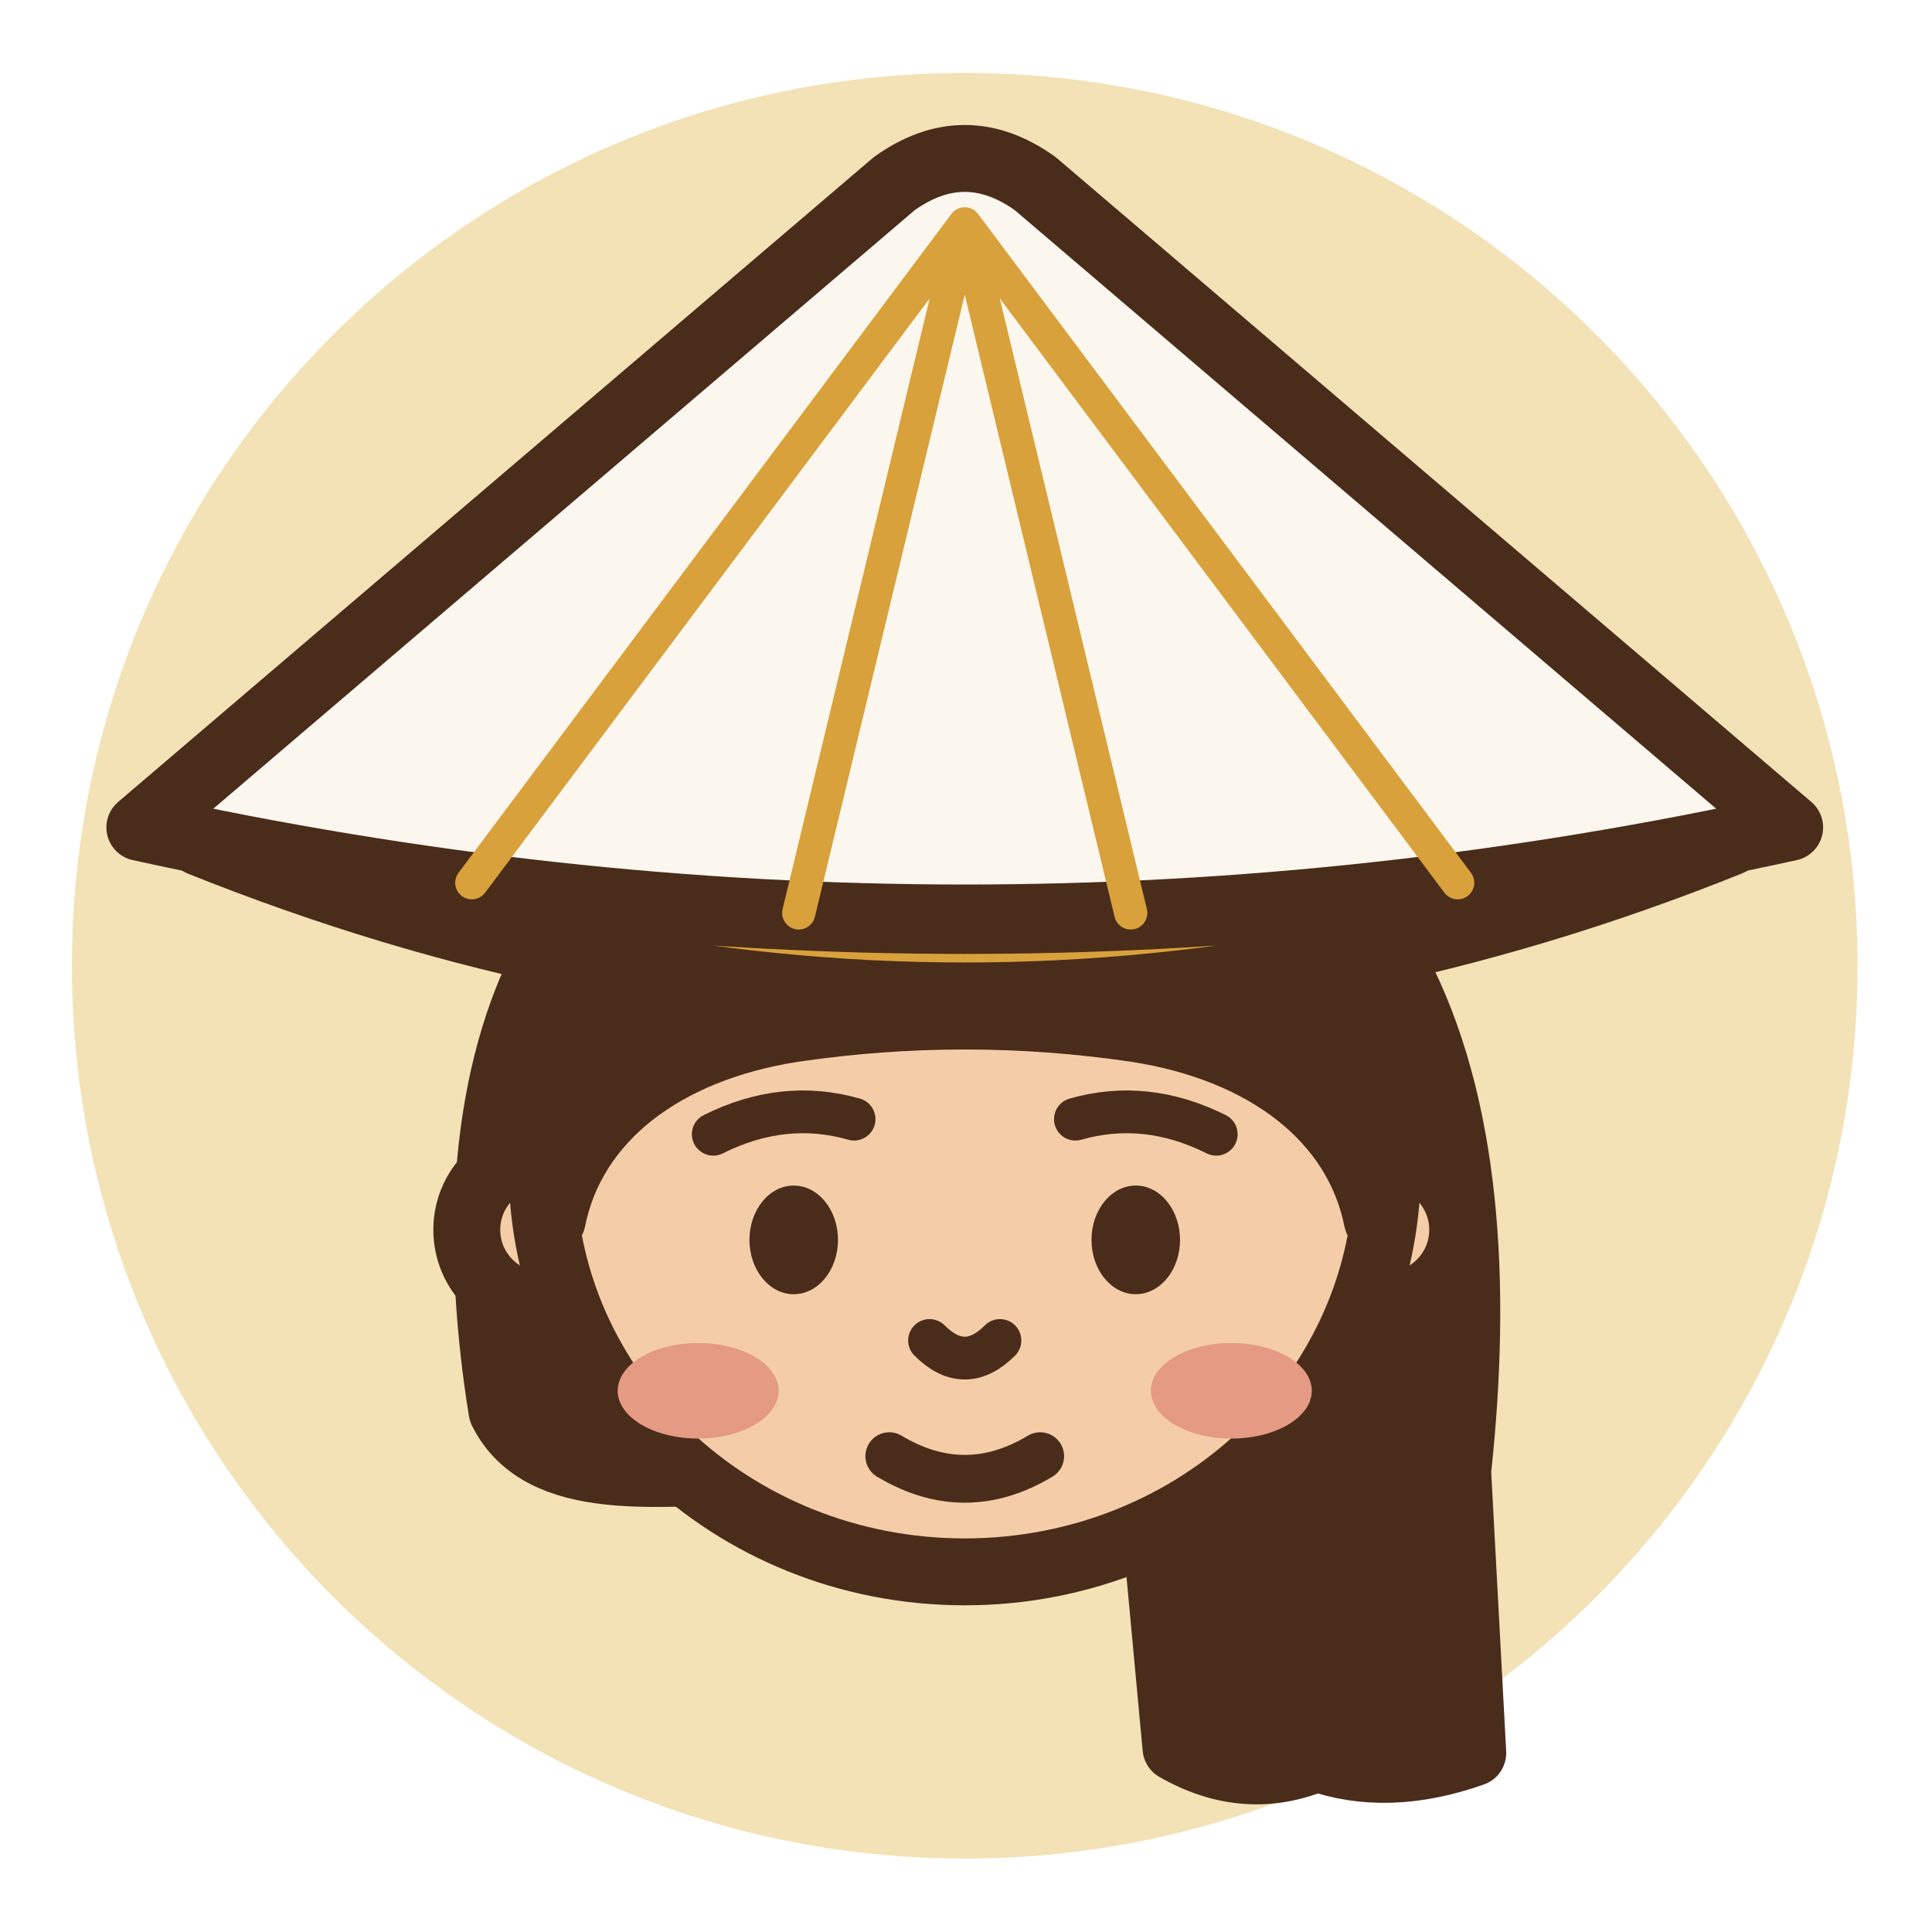
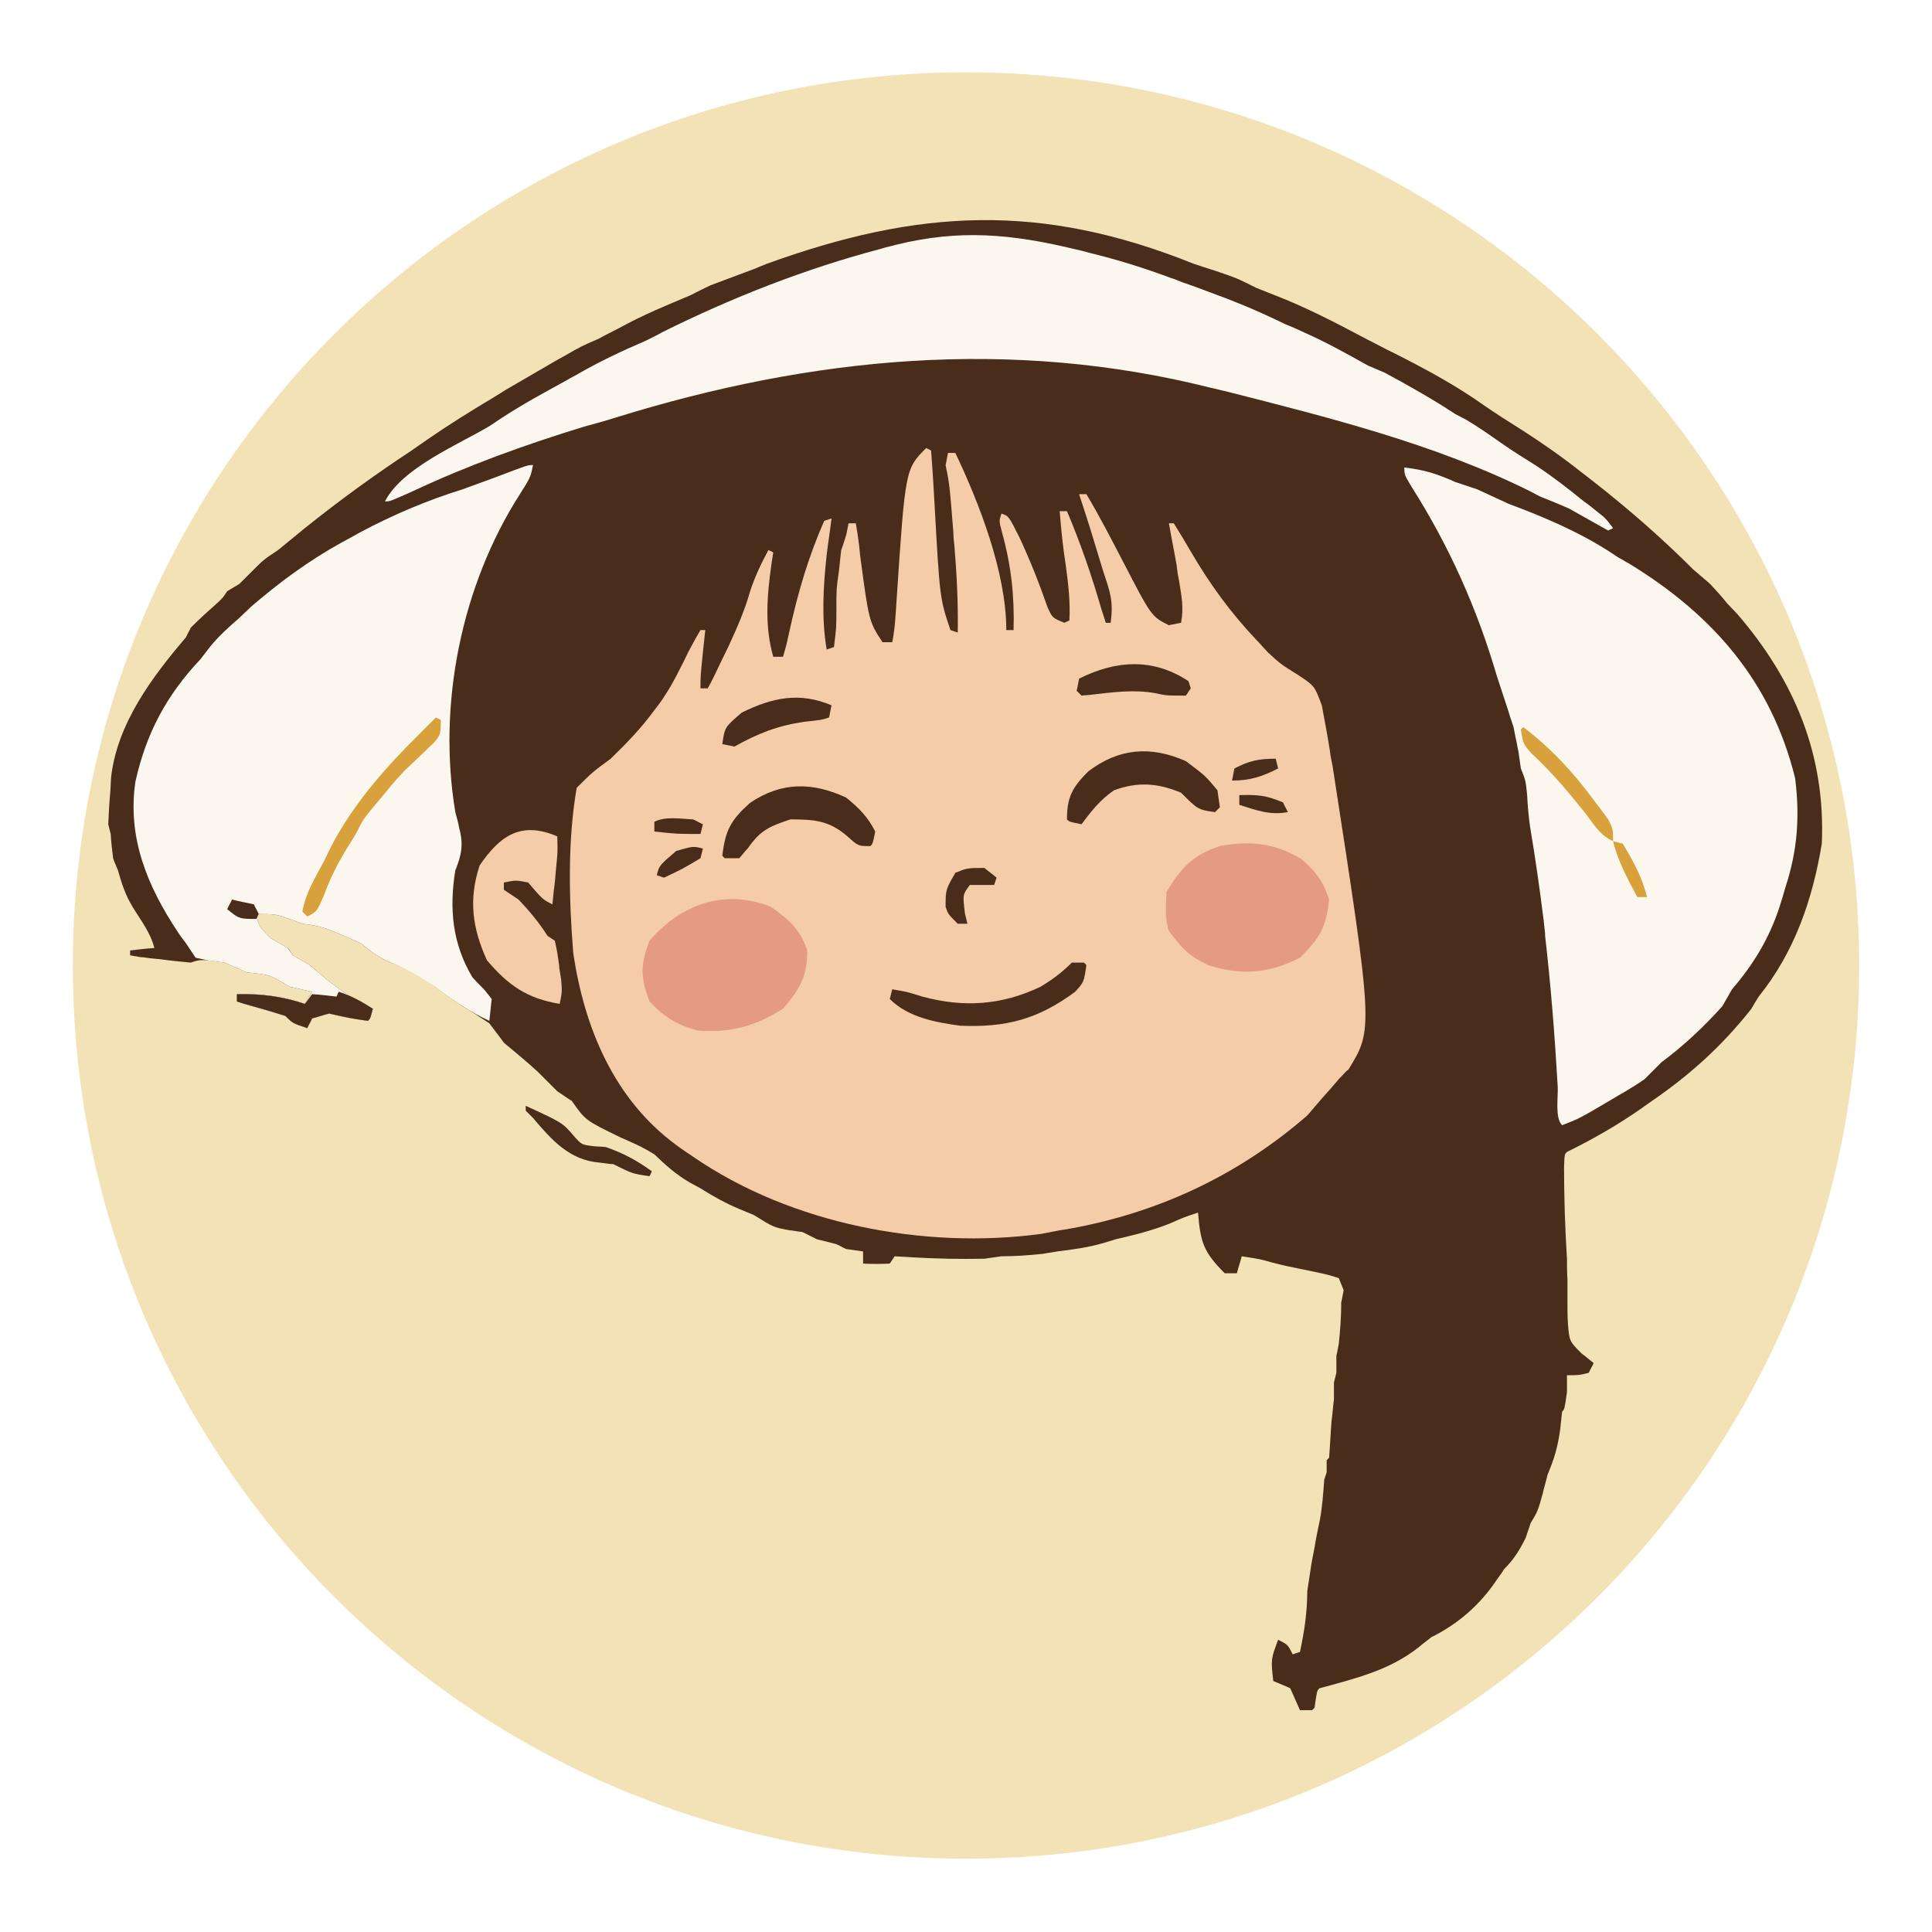
- <svg xmlns="http://www.w3.org/2000/svg" viewBox="64.2 7.5 384.1 384.1">
-   <circle cx="256" cy="199.5" r="177.5" fill="#F2E2B6" />
-   <g stroke="#4A2C1A" stroke-linejoin="round" stroke-linecap="round">
-     <g stroke-width="13.3">
-       <path d="M164 288C154 226 166 156 256 154C346 156 362 226 354 300L357 356Q340 362 326 357Q312 363 298 355L294 312L214 300C196 300 172 304 164 288Z" fill="#4A2C1A" />
-       <circle cx="172" cy="252" r="15" fill="#F4CDA8" />
-       <circle cx="340" cy="252" r="15" fill="#F4CDA8" />
-       <ellipse cx="256" cy="240" rx="84" ry="80" fill="#F4CDA8" />
-       <path d="M174 250C170 186 210 158 256 158C302 158 342 186 338 250C334 230 316 216 290 212Q256 207 222 212C196 216 178 230 174 250Z" fill="#4A2C1A" />
-       <path d="M206 233Q220 226 234 230M278 230Q292 226 306 233" fill="none" stroke-width="8.5" />
-       <g>
-         <ellipse cx="222" cy="254" rx="8.8" ry="10.8" fill="#4A2C1A" stroke="none" />
-         <ellipse cx="290" cy="254" rx="8.8" ry="10.8" fill="#4A2C1A" stroke="none" />
-       </g>
-       <path d="M249 274Q256 281 263 274" fill="none" stroke-width="8.5" />
-       <path d="M241 297Q256 306 271 297" fill="none" stroke-width="9.5" />
-       <ellipse cx="203" cy="284" rx="16" ry="9.5" fill="#E59A84" stroke="none" />
-       <ellipse cx="309" cy="284" rx="16" ry="9.5" fill="#E59A84" stroke="none" />
-       <path d="M104 175Q256 236 408 175Q256 206 104 175Z" fill="#D9A13B" />
-       <path d="M92 172Q256 208 420 172L270 44Q256 34 242 44Z" fill="#FBF7EE" />
-       <path d="M256 52L158 183M256 52L223 189M256 52L289 189M256 52L354 183" fill="none" stroke="#D9A13B" stroke-width="6.6" />
+ <svg xmlns="http://www.w3.org/2000/svg" viewBox="62.7 -5.3 398 398">
+   <circle cx="261.7" cy="193.6" r="184" fill="#F2E2B6" />
+   <g>
+     <g>
+       <path d="M308.5 49c1.5.5 3 1 4.6 1.5 4.4 1.5 4.4 1.5 8.4 3.5 1 .4 2 .8 3 1.2 6.9 2.6 13.4 6 20 9.5 1.8.9 3.6 1.9 5.5 2.8 6.3 3.2 12.5 6.5 18.4 10.7 2.6 1.8 5.3 3.5 8 5.2 4.2 2.7 8.2 5.5 12.1 8.6.7.5 1.4 1.1 2.2 1.7 7.3 5.7 14.2 11.7 20.8 18.3 1.2 1 2.3 2 3.5 3 1.2 1.3 2.4 2.6 3.5 4 .7.7 1.4 1.5 2.1 2.2 11.8 13.7 18.2 29.1 17.4 47.3-1.9 11.5-5.6 22.3-13 31.5-.5.8-1 1.6-1.5 2.5-5.9 7.5-12.6 13.6-20.5 19-.8.6-1.6 1.1-2.4 1.7-4.9 3.4-9.8 6.2-15.1 8.8-.5.5-.5.5-.6 3 0 6.3.2 12.6.6 19 0 1.4 0 2.8.1 4.2 0 1.6 0 3.1 0 4.7 0 1.5 0 2.9.1 4.5.3 3.6.3 3.6 2.8 6.1.4.3.4.3 2.5 2-.3.7-.7 1.3-1 2-2 .5-2 .5-4.5.5 0 1.2 0 2.3 0 3.5-.5 3.5-.5 3.5-1 4-.1 1.2-.3 2.5-.4 3.7-.5 3.6-1.2 6-2.6 9.3-.3 1.3-.7 2.6-1 3.9-1 3.6-1 3.6-2.5 6.1-.3 1-.7 2-1 3-1.3 2.6-2.4 4.4-4.5 6.5-.2.4-.2.4-1.5 2.2-3.4 5.1-8 9.1-13.5 11.8-.8.7-1.7 1.3-2.5 2-6 4.8-13.2 6.5-20.5 8.5-.5.5-.5.5-1 4-.2.2-.3.3-.5.5-.8 0-1.6 0-2.5 0-.3-.7-.3-.7-2-4.5-.6-.3-.6-.3-3.5-1.5-.5-4.5-.5-4.5 1-8.5 2 1 2 1 3 3 .5-.2 1-.3 1.5-.5.9-4.2 1.5-8.2 1.5-12.5.3-2 .6-4 .9-5.9.2-1.1.4-2.1.6-3.1.3-1.9.7-3.8 1.1-5.7.5-2.7.7-5.5.9-8.3.2-.5.3-1 .5-1.5 0-.8 0-1.6 0-2.5.2-.2.3-.3.5-.5.2-2.5.3-5 .5-7.5.2-1.5.3-3 .5-4.5 0-1.2 0-2.3 0-3.5.2-.7.3-1.3.5-2 0-1.2 0-2.3 0-3.5.2-.8.3-1.6.5-2.5.3-2.9.5-5.6.5-8.5.2-.8.3-1.6.5-2.5-.3-.8-.7-1.7-1-2.5-2.2-.7-2.2-.7-5-1.3-5.9-1.2-5.9-1.2-8.7-1.9-2.4-.7-2.4-.7-6.3-1.3-.3 1.2-.7 2.3-1 3.5-.8 0-1.7 0-2.5 0-4.4-4.4-5-6.4-5.5-12.5-3 1-3 1-5.7 2.2-3.7 1.5-7.4 2.4-11.3 3.3-.8.3-1.7.5-2.6.8-3.1.9-6.2 1.3-9.4 1.7-1 .2-2 .3-3 .5-2.9.3-5.6.5-8.5.5-1.2.2-2.3.3-3.5.5-5.1.1-10 0-15.1-.3-1.1-.1-2.2-.1-3.4-.2-.3.5-.7 1-1 1.5-1.8.1-3.7.1-5.5 0 0-.8 0-1.7 0-2.5-1.2-.2-2.3-.3-3.5-.5-.7-.3-1.3-.7-2-1-1.3-.3-2.6-.7-4-1-1-.5-2-1-3-1.5-1-.1-1.9-.3-2.9-.4-3.1-.6-3.1-.6-7.1-3.1-1-.4-1.9-.8-2.9-1.2-2.9-1.2-5.4-2.6-8.1-4.3-.7-.4-1.5-.8-2.2-1.2-2.8-1.6-5-3.6-7.3-5.8-2.5-1.5-2.5-1.5-7-3.5-7.2-3.5-7.2-3.5-10-7.5-.5-.3-.5-.3-3-2-1.3-1.3-2.7-2.7-4-4-2.3-2.1-4.6-4-7-6-.5-.7-.5-.7-3-4-1.8-1.2-3.6-2.4-5.5-3.5-2.5-1.7-5-3.5-7.4-5.3-2.8-1.8-5.5-3-8.6-4.2-2.5-1.5-2.5-1.5-5-3.5-7.7-3.4-7.7-3.4-12-4-.9-.3-1.8-.7-2.7-1-2.8-1-2.8-1-6.8-1 .5 2.5.5 2.5 3 5 1.2.7 2.3 1.3 3.5 2 .2.2.2.2 1 1.5 1.2.7 2.3 1.3 3.5 2 1.2 1 2.3 2 3.5 3 4 3 4 3 7 4.6.8.4 1.7.9 2.5 1.4-.5 2-.5 2-1 2.5-3.5-.5-3.5-.5-8-1.5-1.2.3-2.3.7-3.5 1-.3.7-.7 1.3-1 2-3-1-3-1-4.5-2.5-2.8-.9-5.6-1.7-8.5-2.5-.5-.2-1-.3-1.5-.5 0-.5 0-1 0-1.5 5-.1 9.2.4 14 2 .5-.8 1-1.7 1.5-2.5-1.5-.3-3-.7-4.5-1-.7-.4-1.5-.8-2.3-1.3-2.2-1.2-2.2-1.2-6.7-1.7-1.5-.7-3-1.3-4.5-2-4.9-.7-4.9-.7-7 0-2.1-.2-4.2-.4-6.3-.7-1.2-.1-2.3-.2-3.5-.4-.5 0-.5 0-2.7-.4 0-.3 0-.7 0-1 1.7-.2 3.3-.4 5-.5-.8-3.2-2.8-5.7-4.5-8.5-1.5-2.5-2.2-4.7-3-7.5-.3-.8-.7-1.6-1-2.5-.2-1.7-.4-3.3-.5-5-.2-.7-.3-1.3-.5-2 .1-2.1.2-4.3.4-6.4.1-1.1.1-2.3.2-3.4 1.3-11 8.4-20.5 15.4-28.7.3-.7.7-1.3 1-2 1.5-1.5 3-2.9 4.6-4.3 1.9-1.7 1.9-1.7 2.9-3.2.8-.5 1.7-1 2.5-1.5.8-.8 1.6-1.6 2.5-2.5 2.5-2.5 2.5-2.5 5.5-4.5 1.8-1.5 3.7-3 5.5-4.5 7.1-5.7 14.4-11 22-16 1.1-.8 2.2-1.5 3.3-2.3 4.5-3.1 9-5.9 13.7-8.7.8-.5 1.6-1 2.4-1.5 2.9-1.7 5.7-3.3 8.6-5 1.2-.7 2.4-1.4 3.7-2.1 3.3-1.9 3.3-1.9 6.8-3.4 1.4-.8 2.9-1.5 4.4-2.3 4.7-2.6 9.6-4.6 14.6-6.7 1.3-.7 2.6-1.3 4-2 2.7-1 5.3-2 8-3 .6-.2.6-.2 3.5-1.4 31.4-11.4 56.6-12.7 88-.1z" fill="#4A2C1A" />
+       <path d="M253.5 87c.2.1.2.1 1 .5.3 3.6.5 7.2.7 10.7 1.1 19.8 1.1 19.8 3.3 26.3.5.2 1 .3 1.5.5.1-6-.2-12-.7-18-.1-.8-.2-1.7-.2-2.6-.8-10-.8-10-1.6-13.9.2-.8.3-1.7.5-2.5.5 0 1 0 1.5 0 5 10.5 10.5 24.7 10.5 36.5.5 0 1 0 1.5 0 .2-7-.5-13.4-2.4-20.2-.6-2.3-.6-2.3-.1-3.8 1.5.5 1.5.5 3.7 4.9 2.2 4.7 4.1 9.5 5.8 14.4 1 2.2 1 2.2 3.5 3.2.3-.2.7-.3 1-.5.2-3.7-.2-7.3-.7-11-.6-3.8-1-7.6-1.3-11.5.5 0 1 0 1.5 0 2.8 6.6 5.1 13.3 7.1 20.2.3.9.6 1.9.9 2.8.3 0 .7 0 1 0 .6-4.5-.1-6.3-1.5-10.5-.6-2-1.2-3.9-1.8-5.9-1-3.4-2.1-6.7-3.2-10.1.5 0 1 0 1.5 0 2.7 4.5 5.1 9.2 7.5 13.8 5.9 11.4 5.9 11.4 9.5 13.2.4-.1.4-.1 2.5-.5.6-3.1.1-5.4-.4-8.6-.2-1-.4-2.1-.5-3.2-.5-2.9-1.1-5.8-1.6-8.7.3 0 .7 0 1 0 1.2 1.9 2.4 3.9 3.5 5.8 3.9 6.7 8.2 12.6 13.5 18.2.4.4.4.4 2.3 2.5 2.7 2.5 2.7 2.5 6.4 4.8 3.3 2.2 3.3 2.2 4.8 6.2.6 3.2 1.2 6.4 1.7 9.6.1.9.3 1.9.5 2.8 8.4 54.3 8.4 54.3 3.3 62.6-.4.3-.4.3-2 2-.6.7-1.2 1.4-1.8 2.1-.5.6-1.1 1.2-1.7 1.9-1 1.2-2 2.3-3 3.5-14.4 12.5-31.2 20.3-50 23.5-.8.1-.8.1-4.9.9-24 3.2-51.4-2-71.6-15.9-1.2-.8-2.4-1.6-3.6-2.5-12.7-9.4-18.8-24-21.1-39.4-.9-11.1-1.2-23.1.7-34.1 3.2-3.2 3.2-3.2 7-6 3.3-3.2 6.3-6.3 9-10 .6-.8 1.2-1.5 1.7-2.3 2.1-3.1 3.7-6.4 5.3-9.7.8-1.5 1.6-3 2.5-4.5.3 0 .7 0 1 0-.2 1.5-.3 3-.5 4.6-.5 4.9-.5 4.9-.5 7.4.5 0 1 0 1.5 0 .9-1.6 1.7-3.3 2.5-5 .6-1.2 1.2-2.5 1.8-3.7 1.7-3.7 3.3-7.3 4.4-11.2 1-3.1 2.3-5.8 3.8-8.6.3.2.7.3 1 .5-.1.8-.3 1.7-.4 2.6-.9 6.3-1.4 12.7.4 18.9.7 0 1.3 0 2 0 .7-2.4.7-2.4 1.4-5.6 1.7-7.7 3.9-15.2 7.1-22.4.5-.2 1-.3 1.5-.5-.3 2.5-.7 5-1 7.5-.7 6.4-1.1 13.1 0 19.5.5-.2 1-.3 1.5-.5.5-4 .5-4 .5-8 0-4 0-4 .5-7.5.2-1.5.3-3 .5-4.5.2-.5.2-.5 1-3 .2-.8.3-1.6.5-2.5.5 0 1 0 1.5 0 .4 2.2.7 4.5.9 6.7 1.8 13.5 1.8 13.5 4.6 17.8.7 0 1.3 0 2 0 .6-2.9.7-5.7.9-8.7 1.8-27 1.8-27 6.1-31.3z" fill="#F4CDA8" />
+       <path d="M352 91c4.2.5 6.7 1.3 10.5 3 1.5.5 3 1 4.5 1.5 2.2 1 4.3 2 6.5 3 .5.2.5.2 2.9 1.1 6.9 2.7 13.5 5.7 19.6 9.9.8.4 1.5.9 2.3 1.3 17.2 10.5 29.3 24.3 34.2 44.2 1 7.9.5 14.9-2 22.5-.4 1.4-.8 2.8-1.3 4.3-2.1 6.3-5.3 11.6-9.7 16.7-.7 1.2-1.3 2.3-2 3.5-3.8 4.2-7.9 8.1-12.5 11.5-1.2 1.2-2.3 2.3-3.5 3.5-1.4 1-2.9 1.9-4.4 2.8-.8.4-1.5.9-2.4 1.4-6.6 3.9-6.6 3.9-10.2 5.3-1.5-1.5-.8-5.7-.9-7.9-.6-10.4-1.4-20.7-2.6-31.1 0-.5 0-.5-.3-3.2-.8-6.4-1.7-12.8-2.8-19.3-.3-2.1-.5-4.3-.6-6.5-.3-3-.3-3-1.3-5.5-.1-.6-.1-.6-.5-3.5-.2-.8-.3-1.7-.5-2.5-.2-.8-.3-1.6-.5-2.5-.3-1-.7-2-1-3.1-.8-2.4-1.6-4.9-2.4-7.3-4.1-14-9.8-26.8-17.6-39.1-1.5-2.5-1.5-2.5-1.5-4z" fill="#FBF7EE" />
+       <path d="M172.5 90.5c-.5 2.5-.5 2.5-2.7 6-12.1 18.9-17 43.4-13.3 65.5.3 1.1.6 2.2.8 3.3.9 3.3.5 5.5-.8 8.7-1.3 7.9-.6 15.1 3.5 22 .7.8 1.4 1.5 2.2 2.3.3.3.3.3 1.8 2.2-.2 1.5-.3 3-.5 4.5-3.9-1.8-7.1-4-10.5-6.5-3.5-2.6-6.9-4.4-11-6-2.5-1.5-2.5-1.5-5-3.5-7.7-3.4-7.7-3.4-12-4-.9-.3-1.8-.7-2.7-1-2.8-1-2.8-1-6.8-1 .5 2.5.5 2.5 3 5 1.2.7 2.3 1.3 3.5 2 .3.5.7 1 1 1.5 1.2.7 2.3 1.3 3.5 2 1.2 1 2.3 2 3.5 3 4 3 4 3 7 4.6.8.4 1.7.9 2.5 1.4-.5 2-.5 2-1 2.5-3.5-.5-3.5-.5-8-1.5-.6.2-.6.2-3.5 1-.3.7-.7 1.3-1 2-3-1-3-1-4.5-2.5-2.8-.9-5.6-1.7-8.5-2.5-.5-.2-1-.3-1.5-.5 0-.5 0-1 0-1.5 5-.1 9.2.4 14 2 .5-.8 1-1.7 1.5-2.5-1.5-.3-3-.7-4.5-1-.7-.4-1.5-.8-2.3-1.3-2.2-1.2-2.2-1.2-6.7-1.7-1.5-.7-3-1.3-4.5-2-1-.1-2.1-.3-3.2-.4-.4-.1-.4-.1-2.8-.6-.7-1-1.3-2-2-3-.5-.7-1.1-1.4-1.6-2.2-6.4-9.6-10.5-19.6-8.8-31.1 2.2-9.9 6.4-17.8 13.4-25.2.7-.9 1.3-1.7 2-2.6 1.9-2.3 3.8-4 6-5.9.8-.8 1.6-1.5 2.4-2.3 5.8-5 11.9-9.5 18.6-13.2 1.3-.7 2.6-1.4 4-2.2 6.8-3.6 13.6-6.5 21-8.8 2.4-.9 4.7-1.7 7.1-2.6 6.3-2.4 6.3-2.4 7.4-2.4z" fill="#FBF7EE" />
+       <path d="M284 46c1 .2 2.1.5 3.2.8 5.7 1.4 11.2 3.1 16.8 5.2.4.1.4.1 2.4.9 2.4.8 4.7 1.7 7.1 2.6 1.1.4 2.2.8 3.4 1.3 3.6 1.4 7.1 3 10.6 4.7 1.3.5 2.6 1.1 3.9 1.7 4.5 2 8.8 4.4 13.1 6.8 1.2.5 2.3 1 3.5 1.5 5 2.7 9.8 5.4 14.5 8.5.8.4 1.5.8 2.3 1.2 2.5 1.5 4.8 3.1 7.2 4.8 2.3 1.6 4.7 3.1 7.1 4.6 3.5 2.3 6.7 4.8 9.9 7.4.9.6 1.7 1.3 2.6 2 1.9 1.5 1.9 1.5 3.4 3.5-.3.2-.7.3-1 .5-2.7-1.5-5.3-3-8-4.5-2-.9-4-1.7-6-2.5-.8-.4-1.5-.8-2.3-1.2-19.6-9.7-41.3-15.1-62.5-20.5-1-.2-2-.5-3-.7-41.3-10.4-82.3-6.4-122.6 6.1-2.2.7-4.4 1.3-6.6 1.9-12.1 3.7-24 8-35.5 13.4-4.5 2-4.5 2-5.5 2 3.5-6.9 15.1-11.7 21.5-15.5.7-.5 1.4-.9 2.1-1.4 4.5-3 9.2-5.5 13.9-8.1.8-.5 1.7-.9 2.5-1.4 4.4-2.5 8.8-4.6 13.5-6.6 1.2-.6 2.5-1.2 3.7-1.9 14.3-7.1 29.3-13 44.8-17.1.6-.2.6-.2 3.4-.9 13-3.2 23.7-2.2 36.6.9z" fill="#FBF7EE" />
+       <path d="M221.5 181.5c3.7 2.6 6.1 4.7 7.5 9 0 5.4-1.5 7.9-5 12-5.8 3.6-10.6 5-17.5 4.5-4.3-1.1-7-2.8-10-6-1.9-5-1.9-7.5 0-12.5 6.4-7.5 15.5-10.8 25-7z" fill="#E59A84" />
+       <path d="M330.7 171.6c3 2.5 4.6 4.7 5.8 8.4-.6 5.8-1.9 7.9-6 12-6.6 3.3-11.9 3.7-19 1.5-4-2-5.2-3.3-8-7-.9-2.7-.6-5.2-.5-8 2.9-5 5.5-7.7 11-9.5 6.2-1.2 11.3-.6 16.7 2.6z" fill="#E59A84" />
+       <path d="M177.5 167c.1 3.2.1 3.2-.3 7.1-.1 1.3-.2 2.6-.4 3.9-.1 1-.2 2-.3 3-2-1-2-1-5-4.5-2.5-.5-2.5-.5-5 0 0 .5 0 1 0 1.5 1 .7 2 1.3 3 2 2.3 2.4 4.2 4.7 6 7.5.5.3 1 .7 1.5 1 .5 2.3.5 2.3.9 5.2 0 .4 0 .4.4 2.8.2 2.5.2 2.5-.3 5-6.7-1.1-10.6-3.8-15-9-3-6.6-3.8-12.5-1.5-19.5 4.2-6.2 8.6-9.2 16-6z" fill="#F4CDA8" />
+       <path d="M307 151.5c4 3 4 3 6.5 6 .1.6.1.6.5 3.5-.3.3-.7.7-1 1-3.5-.5-3.5-.5-7-4-4.8-2-8.9-2.3-13.8-.5-2.8 1.9-4.7 4.3-6.7 7-2.5-.5-2.5-.5-3-1 0-4.6 1.1-6.6 4.4-9.9 6.3-4.8 12.9-5.3 20.1-2.1z" fill="#4A2C1A" />
+       <path d="M237 159c2.6 2.1 4.5 4 6 7-.5 2.5-.5 2.5-1 3-2.5 0-2.5 0-4.6-1.9-3.9-3.4-6.9-3.6-11.9-3.6-4.4 1.5-6.1 2.2-8.7 5.9-.3.3-.3.3-1.8 2.1-1 0-2 0-3 0-.2-.2-.3-.3-.5-.5.6-5.3 1.8-7.4 5.7-10.9 6.5-4.4 12.9-4.3 19.8-1.1z" fill="#4A2C1A" />
+       <path d="M283.5 193c.8 0 1.7 0 2.5 0 .1.1.1.1.5.5-.5 3.5-.5 3.5-2.3 5.5-7.7 5.7-14.3 7.4-23.7 7-5.1-.7-10.7-1.7-14.5-5.5.2-.7.3-1.3.5-2 3 .5 3 .5 6.2 1.5 8.5 2.3 16.3 1.8 24.3-2 2.5-1.5 4.4-2.9 6.5-5z" fill="#4A2C1A" />
+       <path d="M152.5 142.5c.3.2.7.3 1 .5 0 3 0 3-1.5 4.8-.7.6-1.3 1.2-2 1.9-.7.7-1.4 1.3-2.1 2-.6.6-1.3 1.2-1.9 1.8-1.2 1.3-2.4 2.6-3.5 4-.4.5-.4.5-2.6 3.1-2.4 2.9-2.4 2.9-3.9 5.9-.7 1.1-1.4 2.3-2.1 3.4-1.8 3-3.1 5.6-4.3 8.8-1.6 3.8-1.6 3.8-3.6 4.8-.3-.3-.7-.7-1-1 .7-4 2.6-6.9 4.5-10.5.5-1 .9-1.9 1.4-2.9 4.7-9 11.4-16.5 18.6-23.6.8-.8 1.7-1.7 2.5-2.5.2-.2.3-.3.5-.5z" fill="#D9A13B" />
+       <path d="M307.5 135c.1.2.1.2.5 1.5-.3.5-.7 1-1 1.5-4 0-4 0-6.3-.5-4.4-.8-8.7-.2-13.1.3-.7.1-1.4.1-2.1.2-.3-.3-.7-.7-1-1 .2-.8.3-1.6.5-2.5 7.6-3.8 15.2-4.3 22.5.5z" fill="#4A2C1A" />
+       <path d="M234 140c-.2.8-.3 1.6-.5 2.5-1.5.5-1.5.5-5.2.9-5.4.8-9.5 2.4-14.3 5.1-.8-.2-1.6-.3-2.5-.5.5-3.5.5-3.5 4-6.5 6.3-3.1 11.9-4.3 18.5-1.5z" fill="#4A2C1A" />
+       <path d="M132.5 199c2.7.9 4.7 2 7 3.5-.5 2-.5 2-1 2.5-3.5-.5-3.5-.5-8-1.5-1.2.3-2.3.7-3.5 1-.3.7-.7 1.3-1 2-3-1-3-1-4.5-2.5-2.8-.9-5.6-1.7-8.5-2.5-.5-.2-1-.3-1.5-.5 0-.5 0-1 0-1.5 5-.1 9.2.4 14 2 .5-.7 1-1.3 1.5-2 1.7.1 3.3.3 5 .5.2-.3.3-.7.5-1z" fill="#4A2C1A" />
+       <path d="M376.5 144.5c5.7 4.3 10.3 9.3 14.5 15 1 1.3 2 2.6 3 4 1 2 1 2 1 4.5-2.7-1.3-3.7-3.1-5.5-5.5-3.5-4.4-7.1-8.7-11.3-12.6-1.7-1.9-1.7-1.9-2.2-4.9.2-.2.3-.3.5-.5z" fill="#D9A13B" />
+       <path d="M171 222.5c7.6 3.5 7.6 3.5 9.9 6.2 1.6 1.8 1.6 1.8 3.9 2.1.9.1 1.8.1 2.7.2 3.7 1.3 6.3 2.7 9.5 5-.2.3-.3.7-.5 1-3.5-.5-3.5-.5-7.5-2.5-.5 0-.5 0-2.8-.3-6.2-.5-9.9-4.7-13.7-9.2-.5-.5-1-1-1.5-1.5 0-.3 0-.7 0-1z" fill="#4A2C1A" />
+       <path d="M265.5 173.5c.8.7 1.7 1.3 2.5 2-.2.5-.3 1-.5 1.5-1.7 0-3.3 0-5 0-1.5 2-1.5 2-1 6 .2.7.3 1.3.5 2-.7 0-1.3 0-2 0-2-2-2-2-2.5-3.5 0-3.5 0-3.5 2-7 2.5-1 2.5-1 6-1z" fill="#4A2C1A" />
+       <path d="M207.5 169.5c-.2.7-.3 1.3-.5 2-3.7 2.2-3.7 2.2-7.5 4-.5-.2-1-.3-1.5-.5.5-2 .5-2 4-5 3.5-1 3.5-1 5.5-.5z" fill="#4A2C1A" />
+       <path d="M325.5 151c.2.7.3 1.3.5 2-3.3 1.7-5.8 2.5-9.5 2.5.2-.8.3-1.7.5-2.5 3.1-1.6 5-2 8.5-2z" fill="#4A2C1A" />
+       <path d="M318 158.5c3.7-.1 5.5 0 9 1.5.3.7.7 1.3 1 2-3.7.7-6.5-.4-10-1.5 0-.7 0-1.3 0-2z" fill="#4A2C1A" />
+       <path d="M205.5 163.5c.7.3 1.3.7 2 1-.2.7-.3 1.3-.5 2-4.8 0-4.8 0-9.5-.5 0-.7 0-1.3 0-2 2.3-1.2 5.5-.6 8-.5z" fill="#4A2C1A" />
+       <path d="M395 168c.7.2 1.3.3 2 .5 2.2 3.7 3.9 6.7 5 11-.7 0-1.3 0-2 0-2-3.7-4-7.4-5-11.5z" fill="#D9A13B" />
+       <path d="M110.5 180c.7.2.7.2 4.5 1 .3.7.7 1.3 1 2-.2.3-.3.7-.5 1-3.5 0-3.5 0-6-2 .3-.7.7-1.3 1-2z" fill="#4A2C1A" />
    </g>
  </g>
</svg>
